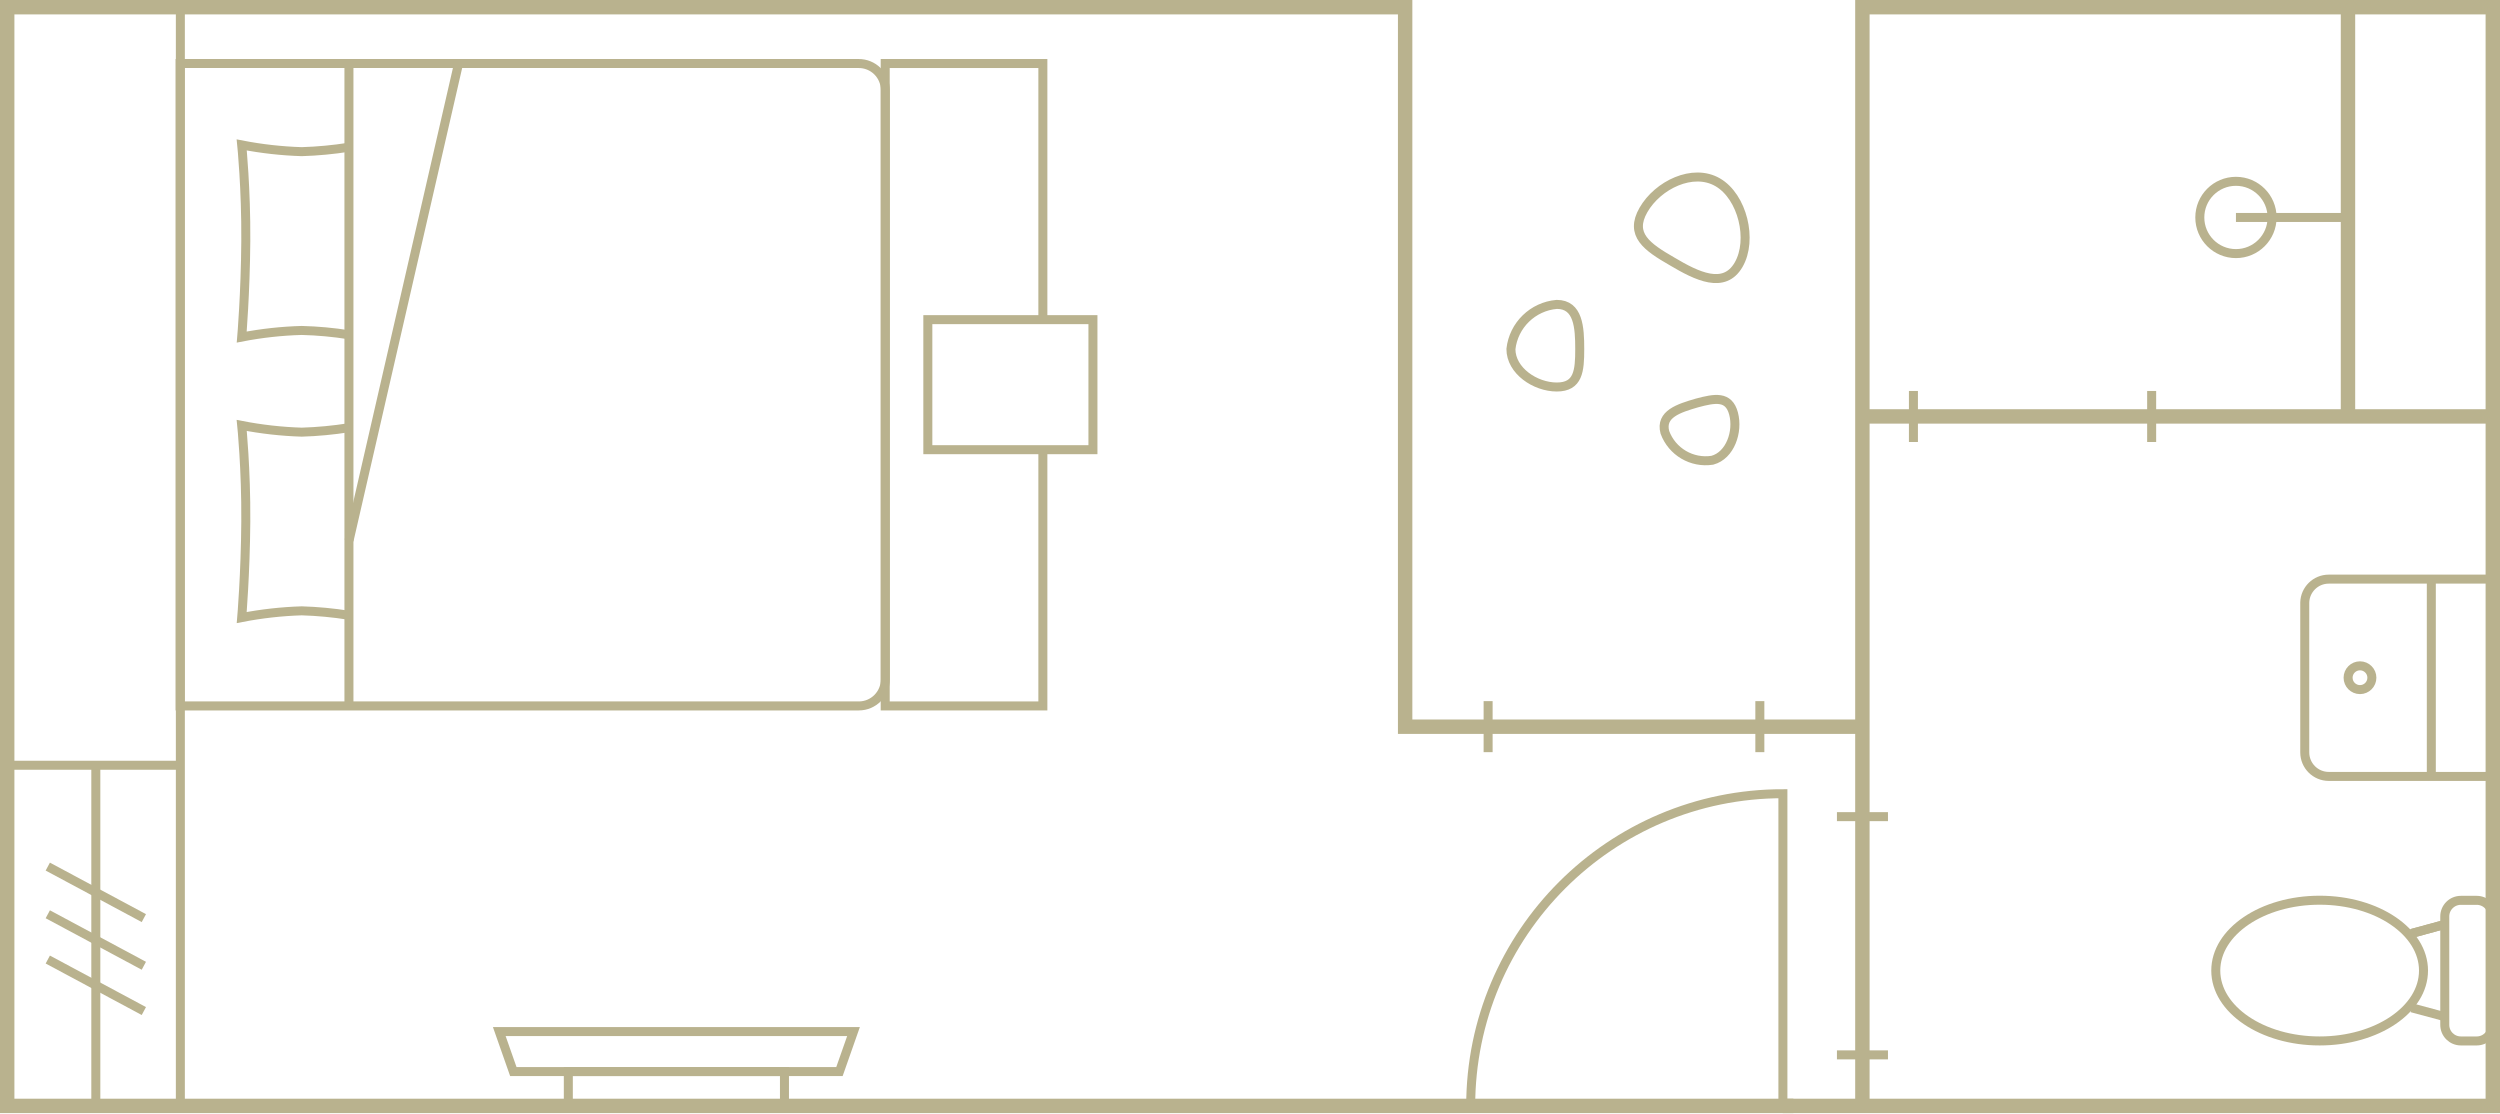
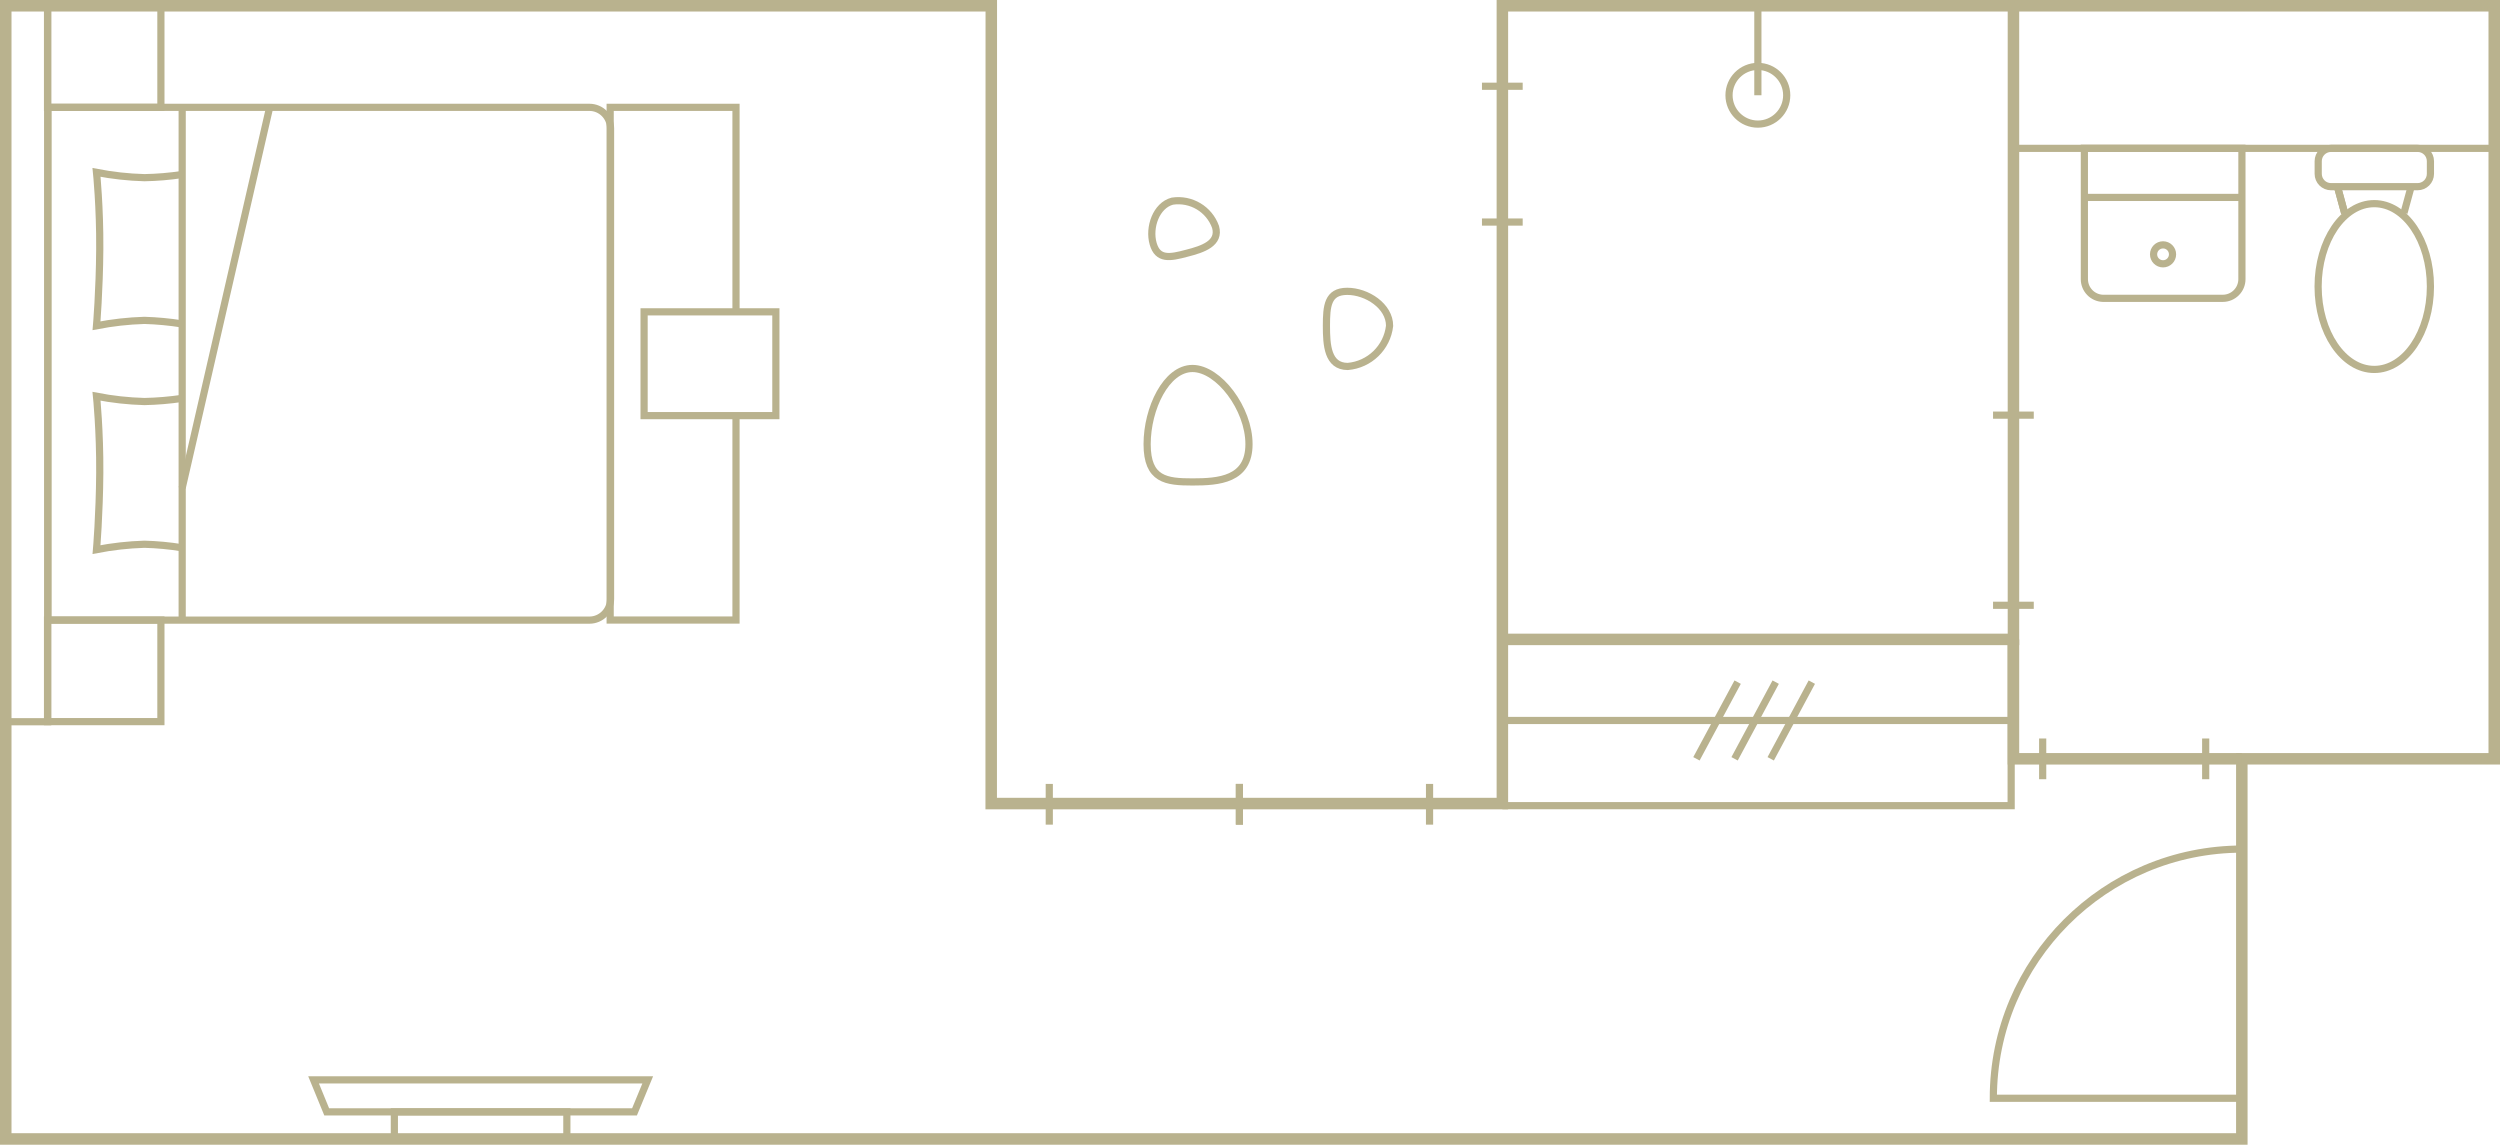
- <svg xmlns="http://www.w3.org/2000/svg" viewBox="0 0 208.2 92.7">
+ <svg xmlns="http://www.w3.org/2000/svg" viewBox="0 0 260.87 119.45">
  <defs>
    <style>.cls-1,.cls-2{fill:none;stroke:#b9b28e;stroke-miterlimit:10;}.cls-1{stroke-width:0.75px;}.cls-2{stroke-width:1.2px;}</style>
  </defs>
  <g id="レイヤー_2" data-name="レイヤー 2">
    <g id="レイヤー_1-2" data-name="レイヤー 1">
-       <line class="cls-1" x1="15.02" y1="0.6" x2="15.02" y2="92.1" />
-       <polyline class="cls-2" points="155.1 92.1 155.1 0.6 207.6 0.6 207.6 92.1 148.47 92.1" />
-       <line class="cls-2" x1="195.54" y1="0.6" x2="195.54" y2="34.68" />
-       <polyline class="cls-2" points="155.1 60.52 117.02 60.52 117.02 0.6 0.6 0.6 0.6 92.1 149.35 92.1" />
-       <line class="cls-2" x1="155.1" y1="34.68" x2="207.6" y2="34.68" />
-       <path class="cls-1" d="M193.93,48.23H207.6a0,0,0,0,1,0,0V64.66a0,0,0,0,1,0,0H193.94a2,2,0,0,1-2-2V50.18A2,2,0,0,1,193.93,48.23Z" />
-       <line class="cls-1" x1="159.35" y1="32.56" x2="159.35" y2="36.81" />
-       <line class="cls-1" x1="179.19" y1="32.56" x2="179.19" y2="36.81" />
-       <line class="cls-1" x1="152.98" y1="87.85" x2="157.23" y2="87.85" />
-       <line class="cls-1" x1="152.98" y1="68.01" x2="157.23" y2="68.01" />
-       <line class="cls-1" x1="123.93" y1="58.39" x2="123.93" y2="62.64" />
-       <line class="cls-1" x1="146.56" y1="58.39" x2="146.56" y2="62.64" />
-       <path class="cls-1" d="M131.56,29.07c0,1.8-.11,3.16-1.91,3.16s-3.82-1.36-3.82-3.16a4.2,4.2,0,0,1,3.82-3.72C131.45,25.35,131.56,27.27,131.56,29.07Z" />
-       <path class="cls-1" d="M139.25,21.77c-2.08-1.2-3.57-2.22-2.38-4.29s4.11-3.5,6.18-2.3,2.94,4.8,1.74,6.87S141.32,23,139.25,21.77Z" />
-       <path class="cls-1" d="M141.32,33.56c1.5-.4,2.65-.62,3.05.88s-.27,3.49-1.77,3.89A3.62,3.62,0,0,1,138.65,36C138.25,34.48,139.82,34,141.32,33.56Z" />
-       <path class="cls-1" d="M148.48,92.1v-26a26,26,0,0,0-26,26" />
-       <line class="cls-1" x1="202.48" y1="48.23" x2="202.48" y2="64.66" />
-       <circle class="cls-1" cx="196.54" cy="56.44" r="0.99" />
-       <circle class="cls-1" cx="186.21" cy="18.11" r="3.01" />
-       <line class="cls-1" x1="186.21" y1="18.11" x2="195.54" y2="18.11" />
-       <line class="cls-1" x1="15.02" y1="63.73" x2="0.6" y2="63.73" />
-       <polygon class="cls-1" points="56.33 85.91 41.58 85.91 42.75 89.24 56.33 89.24 69.91 89.24 71.08 85.91 56.33 85.91" />
-       <rect class="cls-1" x="47.33" y="89.24" width="18" height="2.83" />
-       <line class="cls-1" x1="3.98" y1="79.91" x2="11.98" y2="84.2" />
-       <line class="cls-1" x1="3.98" y1="76.14" x2="11.98" y2="80.43" />
-       <line class="cls-1" x1="3.98" y1="72.17" x2="11.98" y2="76.46" />
-       <line class="cls-1" x1="7.98" y1="63.73" x2="7.98" y2="92.08" />
-       <path class="cls-1" d="M15,5.29h56.5A2.21,2.21,0,0,1,73.73,7.5V56.58a2.21,2.21,0,0,1-2.21,2.21H15a0,0,0,0,1,0,0V5.29A0,0,0,0,1,15,5.29Z" />
-       <polyline class="cls-1" points="29.06 5.29 29.06 14.9 29.06 58.79" />
-       <line class="cls-1" x1="38.19" y1="5.29" x2="29.07" y2="45.01" />
-       <path class="cls-1" d="M29.06,27.88a29.63,29.63,0,0,0-3.93-.36,30.68,30.68,0,0,0-5,.55s.31-3.62.34-8-.34-8-.34-8a31.34,31.34,0,0,0,5,.56,31.17,31.17,0,0,0,3.93-.37" />
-       <path class="cls-1" d="M29.06,51.24a31.17,31.17,0,0,0-3.93-.37,31.34,31.34,0,0,0-5,.56s.31-3.62.34-8-.34-8-.34-8a31.34,31.34,0,0,0,5,.56,31.17,31.17,0,0,0,3.93-.37" />
-       <polyline class="cls-1" points="86.85 37.45 86.85 58.79 73.72 58.79 73.72 5.29 86.85 5.29 86.85 26.62" />
-       <rect class="cls-1" x="77.27" y="26.62" width="13.75" height="10.83" />
-       <ellipse class="cls-1" cx="193.18" cy="80.83" rx="8.65" ry="5.86" />
-       <rect class="cls-1" x="203.6" y="74.98" width="4" height="11.71" rx="1.34" />
-       <line class="cls-1" x1="203.58" y1="76.99" x2="200.83" y2="77.74" />
-       <line class="cls-1" x1="203.58" y1="76.99" x2="200.83" y2="77.74" />
-       <line class="cls-1" x1="203.6" y1="84.67" x2="200.85" y2="83.93" />
+       <ellipse class="cls-1" cx="247.75" cy="29.9" rx="5.86" ry="8.65" />
+       <rect class="cls-1" x="245.75" y="11.62" width="4" height="11.71" rx="1.34" transform="translate(230.28 265.23) rotate(-90)" />
+       <line class="cls-1" x1="243.91" y1="19.49" x2="244.66" y2="22.24" />
+       <line class="cls-1" x1="243.91" y1="19.49" x2="244.66" y2="22.24" />
+       <line class="cls-1" x1="251.6" y1="19.47" x2="250.85" y2="22.22" />
+       <line class="cls-1" x1="210.1" y1="15.48" x2="260.27" y2="15.48" />
+       <line class="cls-2" x1="103.44" y1="0.6" x2="103.44" y2="0.6" />
+       <polygon class="cls-2" points="156.77 0.6 260.27 0.6 260.27 79.18 233.93 79.18 233.93 118.85 0.6 118.85 0.6 0.6 103.44 0.6 103.43 53.81 103.43 83.85 156.77 83.85 156.77 0.6" />
+       <polyline class="cls-2" points="210.1 66.72 210.1 79.18 233.93 79.18" />
+       <polyline class="cls-1" points="209.86 66.72 209.86 84.07 156.77 84.07" />
+       <polyline class="cls-2" points="156.77 66.72 210.1 66.72 210.1 0.6" />
+       <line class="cls-1" x1="184.77" y1="79.18" x2="189.06" y2="71.18" />
+       <line class="cls-1" x1="181" y1="79.18" x2="185.29" y2="71.18" />
+       <line class="cls-1" x1="177.02" y1="79.18" x2="181.32" y2="71.18" />
+       <line class="cls-1" x1="156.77" y1="75.18" x2="210.1" y2="75.18" />
+       <path class="cls-1" d="M219.86,15.07h13.67a0,0,0,0,1,0,0V31.51a0,0,0,0,1,0,0H219.87a2,2,0,0,1-2-2V17A2,2,0,0,1,219.86,15.07Z" transform="translate(202.43 249) rotate(-90)" />
+       <line class="cls-1" x1="217.5" y1="20.6" x2="233.93" y2="20.6" />
+       <circle class="cls-1" cx="225.71" cy="26.54" r="0.99" />
+       <path class="cls-1" d="M5,11.2h56.5a2.21,2.21,0,0,1,2.21,2.21V62.5a2.21,2.21,0,0,1-2.21,2.21H5a0,0,0,0,1,0,0V11.2A0,0,0,0,1,5,11.2Z" />
+       <polyline class="cls-1" points="19.01 11.2 19.01 20.82 19.01 64.7" />
+       <polyline class="cls-1" points="76.8 43.37 76.8 64.7 63.67 64.7 63.67 11.2 76.8 11.2 76.8 32.54" />
+       <rect class="cls-1" x="67.21" y="32.54" width="13.75" height="10.83" />
+       <line class="cls-1" x1="28.14" y1="11.2" x2="19.01" y2="50.92" />
+       <rect class="cls-1" x="4.96" y="0.6" width="11.83" height="10.6" />
+       <rect class="cls-1" x="4.96" y="64.7" width="11.83" height="10.6" />
+       <rect class="cls-1" x="0.6" y="0.6" width="4.38" height="74.71" transform="translate(5.58 75.91) rotate(180)" />
+       <polygon class="cls-1" points="50.15 112.68 32.72 112.68 34.09 116.02 50.15 116.02 66.21 116.02 67.59 112.68 50.15 112.68" />
+       <rect class="cls-1" x="41.15" y="116.02" width="18" height="2.83" />
+       <circle class="cls-1" cx="183.43" cy="9.94" r="3.01" />
+       <line class="cls-1" x1="183.43" y1="9.94" x2="183.43" y2="0.6" />
+       <path class="cls-1" d="M233.93,114.6H208a26,26,0,0,1,26-26" />
+       <line class="cls-1" x1="230.16" y1="81.31" x2="230.16" y2="77.06" />
+       <line class="cls-1" x1="213.15" y1="81.31" x2="213.15" y2="77.06" />
+       <line class="cls-1" x1="212.22" y1="43.32" x2="207.97" y2="43.32" />
+       <line class="cls-1" x1="212.22" y1="63.16" x2="207.97" y2="63.16" />
+       <line class="cls-1" x1="129.33" y1="86.05" x2="129.33" y2="81.8" />
+       <line class="cls-1" x1="109.49" y1="86.05" x2="109.49" y2="81.8" />
+       <line class="cls-1" x1="149.17" y1="86.05" x2="149.17" y2="81.8" />
+       <line class="cls-1" x1="129.33" y1="86.05" x2="129.33" y2="81.8" />
+       <line class="cls-1" x1="158.89" y1="9" x2="154.64" y2="9" />
+       <line class="cls-1" x1="158.89" y1="23.17" x2="154.64" y2="23.17" />
+       <path class="cls-1" d="M138.41,34c0-2.06.12-3.6,2.17-3.6S145,31.93,145,34a4.8,4.8,0,0,1-4.37,4.24C138.53,38.23,138.41,36,138.41,34Z" />
+       <path class="cls-1" d="M124.43,50.29c-2.73,0-4.73-.22-4.73-3.94s2-7.9,4.73-7.9,5.9,4.18,5.9,7.9S127.17,50.29,124.43,50.29Z" />
+       <path class="cls-1" d="M123.82,26.43c-1.72.46-3,.71-3.49-1s.32-4,2-4.44a4.13,4.13,0,0,1,4.51,2.69C127.32,25.39,125.53,26,123.82,26.43Z" />
+       <path class="cls-1" d="M19,33.8a31.17,31.17,0,0,0-3.93-.37,31.14,31.14,0,0,0-5,.56s.31-3.62.34-8-.34-8-.34-8a30.5,30.5,0,0,0,5,.55A29.8,29.8,0,0,0,19,18.21" />
+       <path class="cls-1" d="M19,57.16a29.4,29.4,0,0,0-3.93-.37,31.14,31.14,0,0,0-5,.56s.31-3.63.34-8-.34-8-.34-8a30.5,30.5,0,0,0,5,.55A31.62,31.62,0,0,0,19,41.57" />
    </g>
  </g>
</svg>
